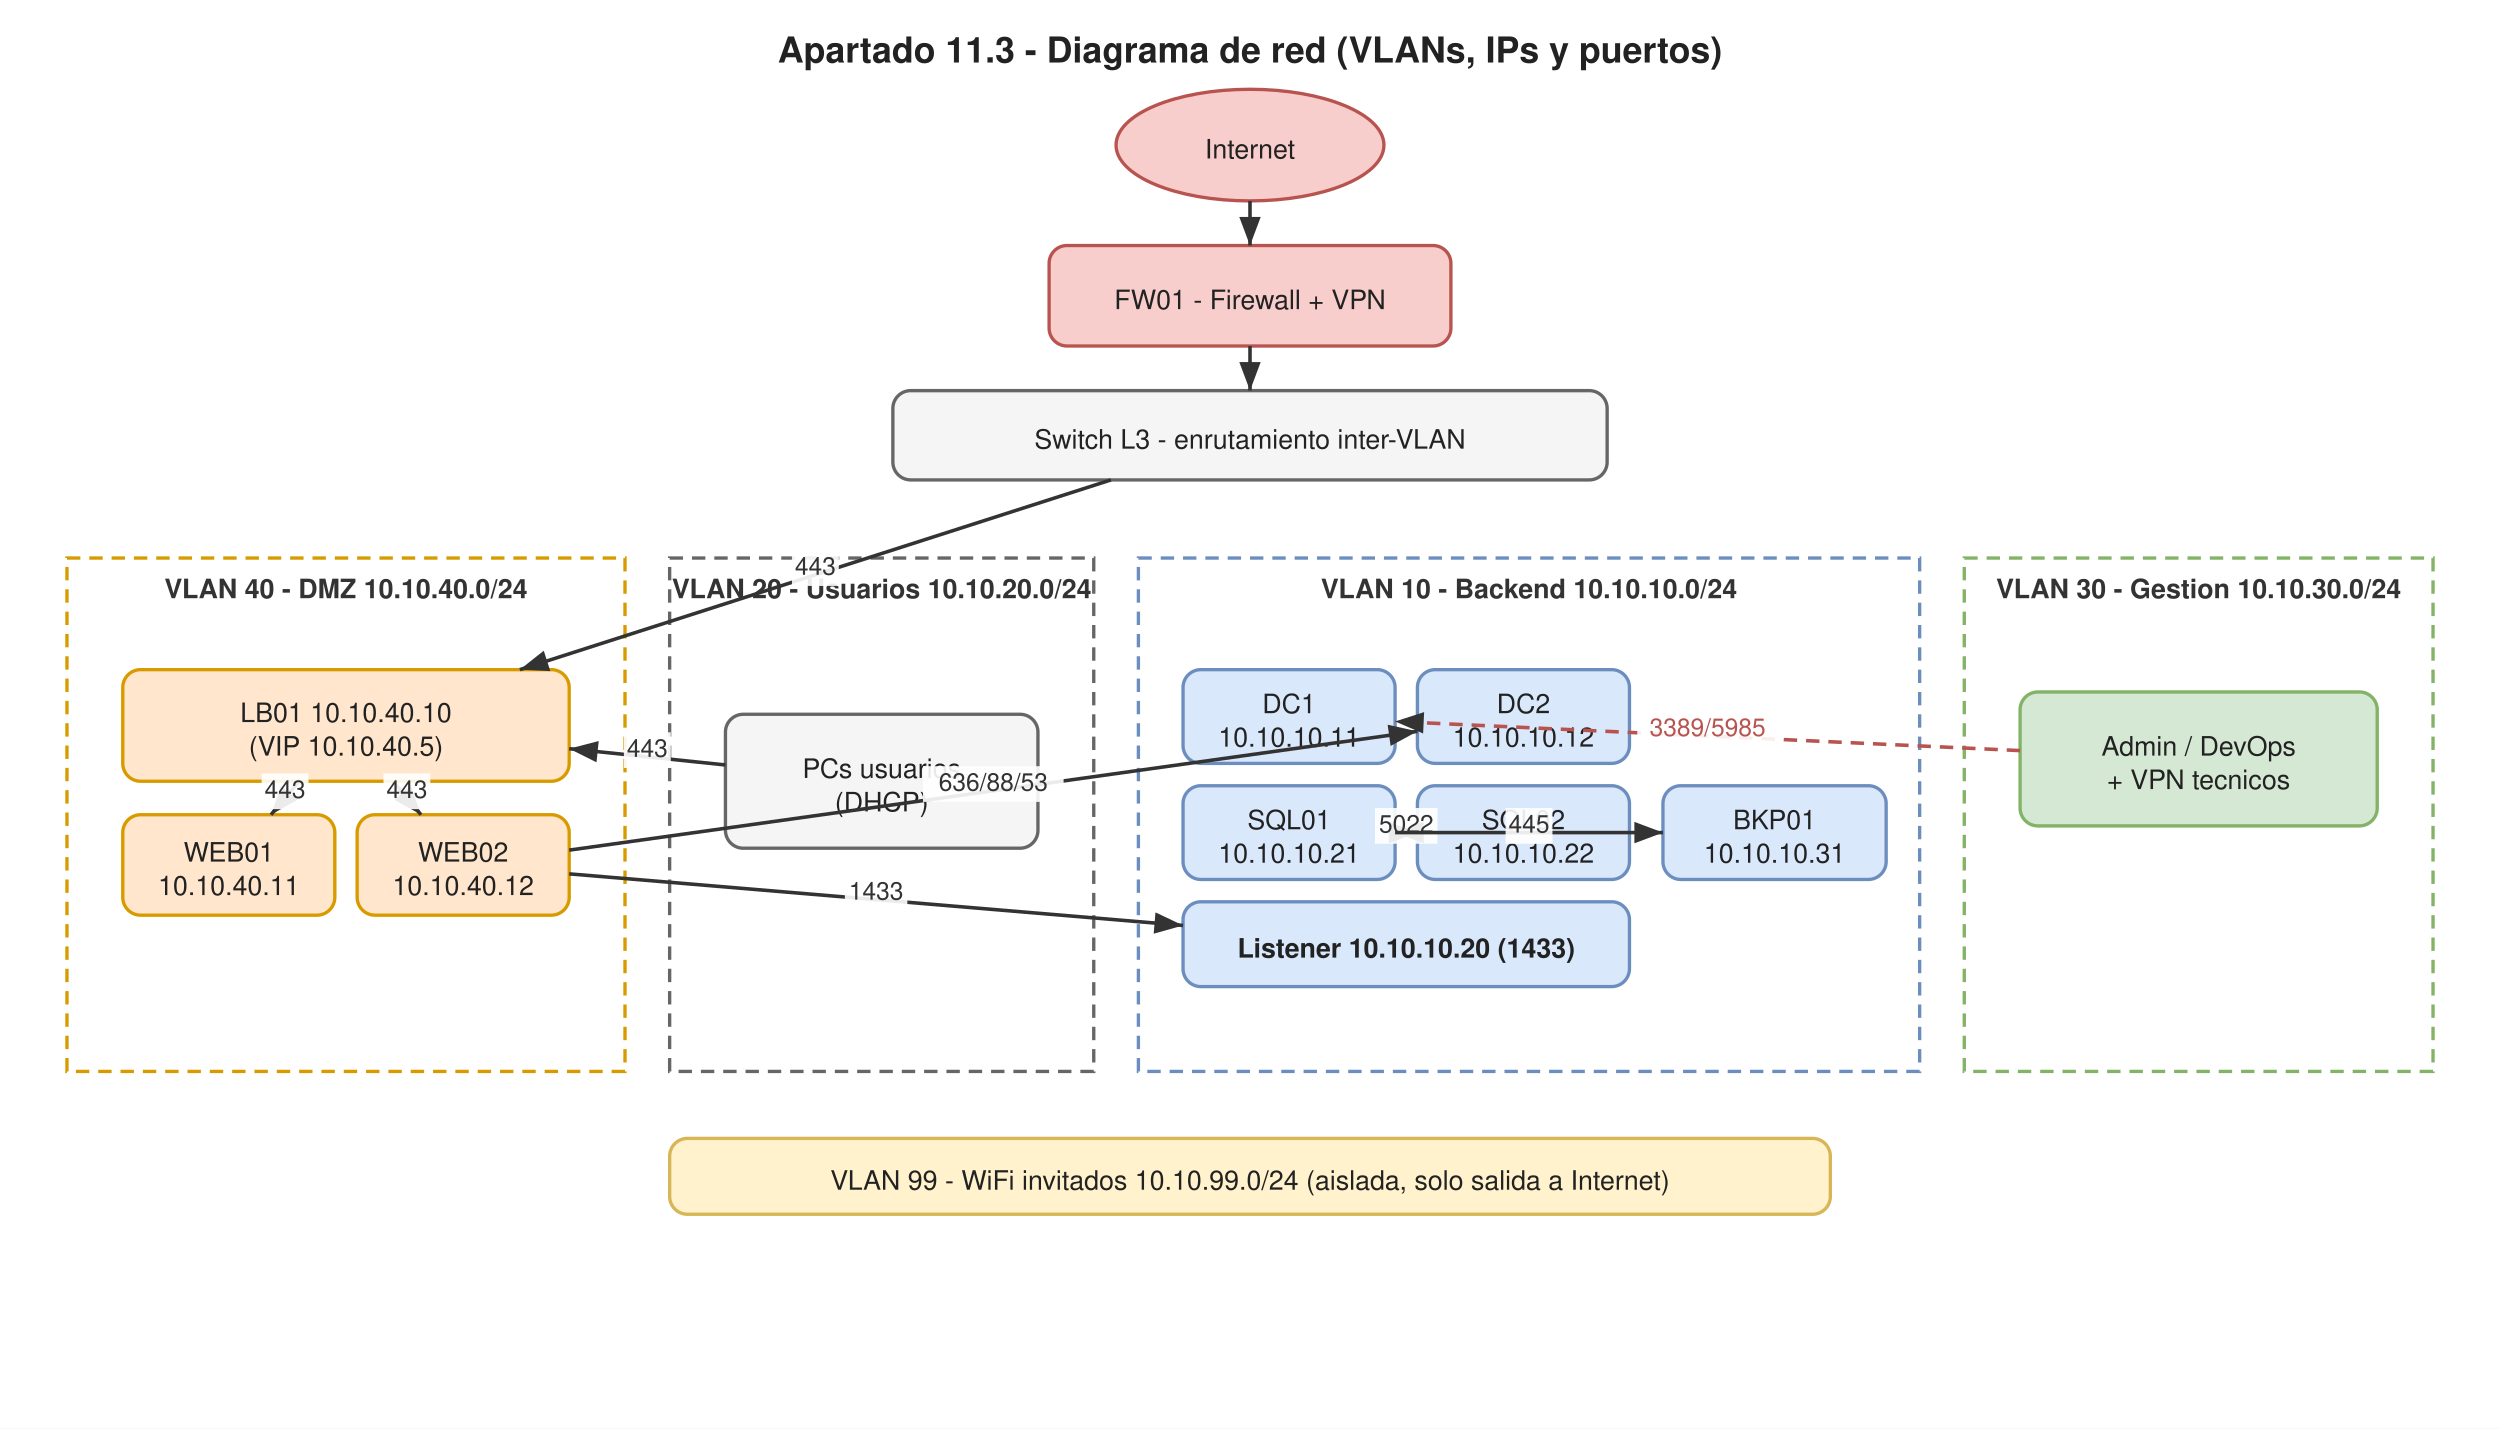
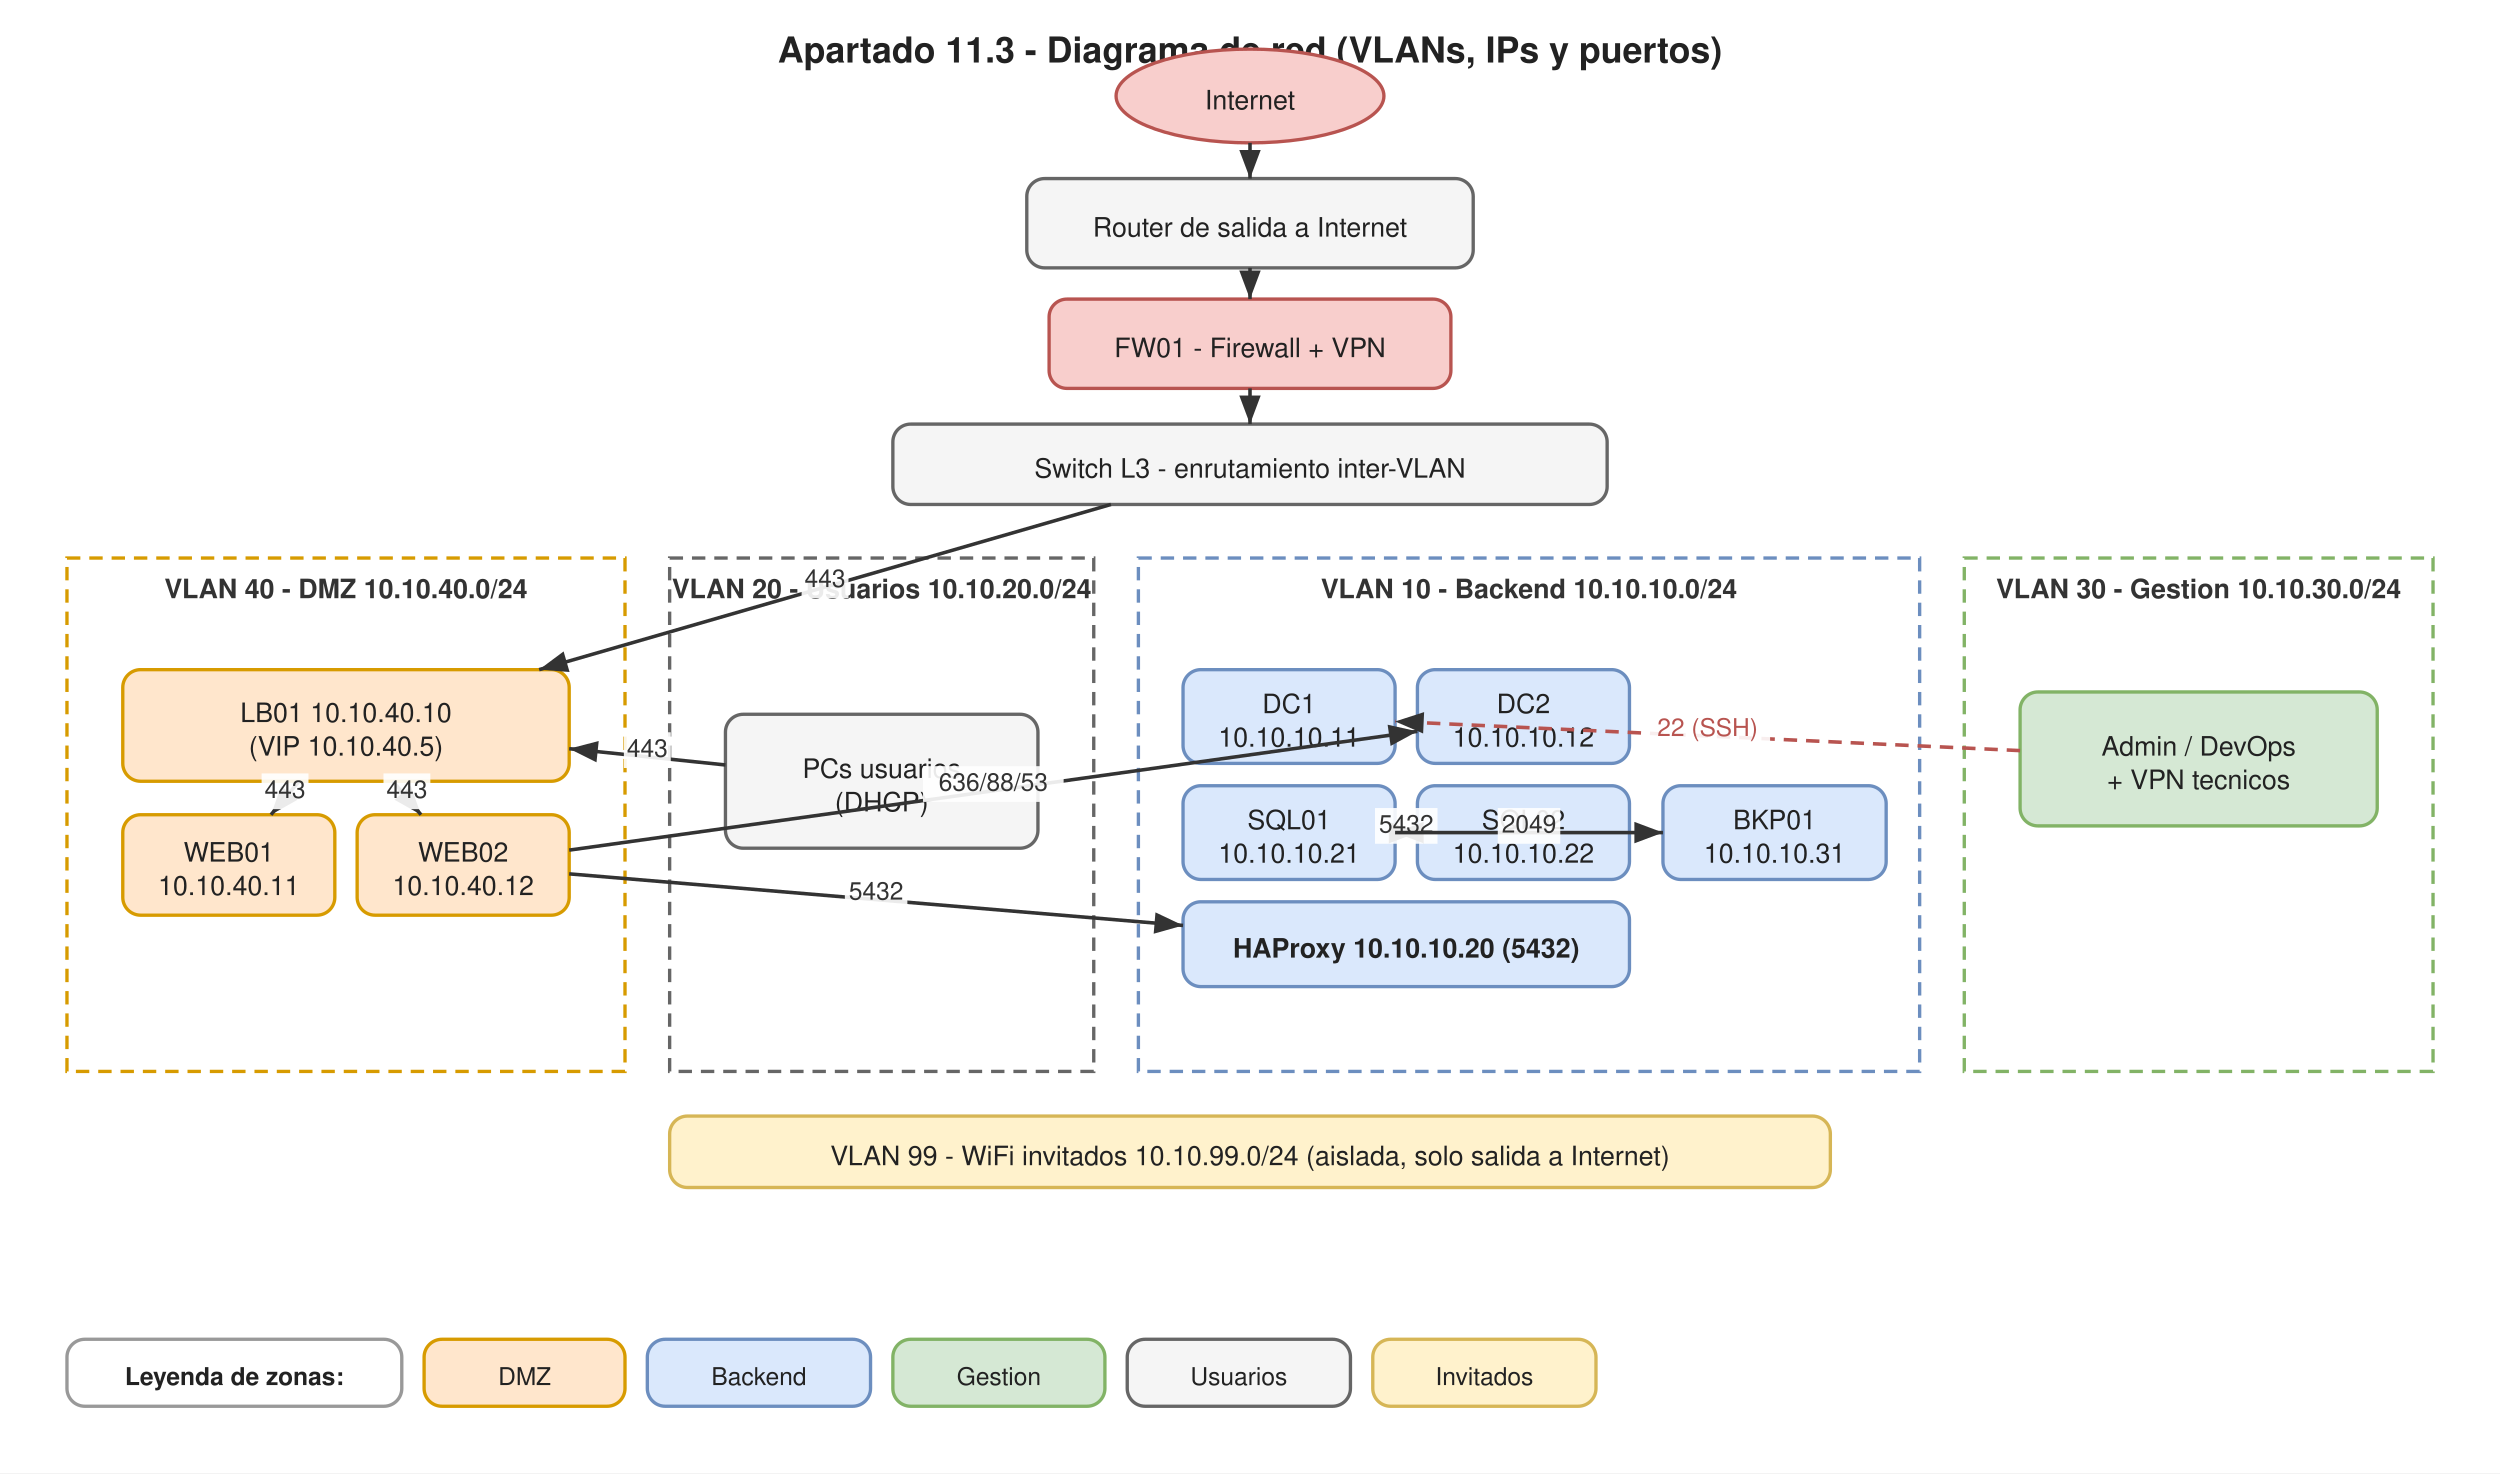
- <svg xmlns="http://www.w3.org/2000/svg" width="1120" height="640" viewBox="0 0 1120 640" font-family="Helvetica, Arial, sans-serif">
+ <svg xmlns="http://www.w3.org/2000/svg" width="1120" height="660" viewBox="0 0 1120 660" font-family="Helvetica, Arial, sans-serif">
  <defs>
    <marker id="arr" markerWidth="10" markerHeight="10" refX="8" refY="3" orient="auto" markerUnits="strokeWidth">
      <path d="M0,0 L8,3 L0,6 z" fill="#333333" />
    </marker>
  </defs>
-   <rect x="0" y="0" width="1120" height="640" fill="white" />
+   <rect x="0" y="0" width="1120" height="660" fill="white" />
  <text x="560" y="28" text-anchor="middle" font-size="16" font-weight="bold" fill="#222">Apartado 11.3 - Diagrama de red (VLANs, IPs y puertos)</text>
-   <ellipse cx="560" cy="65" rx="60" ry="25" fill="#f8cecc" stroke="#b85450" stroke-width="1.5" />
-   <text x="560" y="71" text-anchor="middle" font-size="12" fill="#222">Internet</text>
-   <rect x="470" y="110" width="180" height="45" rx="8" fill="#f8cecc" stroke="#b85450" stroke-width="1.5" />
-   <text x="560" y="138.5" text-anchor="middle" font-size="12" fill="#222">FW01 - Firewall + VPN</text>
-   <rect x="400" y="175" width="320" height="40" rx="8" fill="#f5f5f5" stroke="#666666" stroke-width="1.5" />
-   <text x="560" y="201" text-anchor="middle" font-size="12" fill="#222">Switch L3 - enrutamiento inter-VLAN</text>
+   <ellipse cx="560" cy="43" rx="60" ry="21" fill="#f8cecc" stroke="#b85450" stroke-width="1.5" />
+   <text x="560" y="49" text-anchor="middle" font-size="12" fill="#222">Internet</text>
+   <rect x="460" y="80" width="200" height="40" rx="8" fill="#f5f5f5" stroke="#666666" stroke-width="1.5" />
+   <text x="560" y="106" text-anchor="middle" font-size="12" fill="#222">Router de salida a Internet</text>
+   <rect x="470" y="134" width="180" height="40" rx="8" fill="#f8cecc" stroke="#b85450" stroke-width="1.5" />
+   <text x="560" y="160" text-anchor="middle" font-size="12" fill="#222">FW01 - Firewall + VPN</text>
+   <rect x="400" y="190" width="320" height="36" rx="8" fill="#f5f5f5" stroke="#666666" stroke-width="1.5" />
+   <text x="560" y="214" text-anchor="middle" font-size="12" fill="#222">Switch L3 - enrutamiento inter-VLAN</text>
  <rect x="30" y="250" width="250" height="230" rx="0" fill="none" stroke="#d79b00" stroke-width="1.5" stroke-dasharray="6 4" />
  <text x="155" y="268" text-anchor="middle" font-size="12" font-weight="bold" fill="#333">VLAN 40 - DMZ  10.10.40.0/24</text>
  <rect x="300" y="250" width="190" height="230" rx="0" fill="none" stroke="#666666" stroke-width="1.5" stroke-dasharray="6 4" />
  <text x="395" y="268" text-anchor="middle" font-size="12" font-weight="bold" fill="#333">VLAN 20 - Usuarios  10.10.20.0/24</text>
  <rect x="510" y="250" width="350" height="230" rx="0" fill="none" stroke="#6c8ebf" stroke-width="1.5" stroke-dasharray="6 4" />
  <text x="685" y="268" text-anchor="middle" font-size="12" font-weight="bold" fill="#333">VLAN 10 - Backend  10.10.10.0/24</text>
  <rect x="880" y="250" width="210" height="230" rx="0" fill="none" stroke="#82b366" stroke-width="1.5" stroke-dasharray="6 4" />
  <text x="985" y="268" text-anchor="middle" font-size="12" font-weight="bold" fill="#333">VLAN 30 - Gestion  10.10.30.0/24</text>
  <rect x="55" y="300" width="200" height="50" rx="8" fill="#ffe6cc" stroke="#d79b00" stroke-width="1.5" />
  <text x="155" y="323.5" text-anchor="middle" font-size="12" fill="#222">LB01  10.10.40.10</text>
  <text x="155" y="338.5" text-anchor="middle" font-size="12" fill="#222">(VIP 10.10.40.5)</text>
  <rect x="55" y="365" width="95" height="45" rx="8" fill="#ffe6cc" stroke="#d79b00" stroke-width="1.5" />
  <text x="102.5" y="386" text-anchor="middle" font-size="12" fill="#222">WEB01</text>
  <text x="102.5" y="401" text-anchor="middle" font-size="12" fill="#222">10.10.40.11</text>
  <rect x="160" y="365" width="95" height="45" rx="8" fill="#ffe6cc" stroke="#d79b00" stroke-width="1.5" />
  <text x="207.5" y="386" text-anchor="middle" font-size="12" fill="#222">WEB02</text>
  <text x="207.5" y="401" text-anchor="middle" font-size="12" fill="#222">10.10.40.12</text>
  <rect x="325" y="320" width="140" height="60" rx="8" fill="#f5f5f5" stroke="#666666" stroke-width="1.5" />
  <text x="395" y="348.5" text-anchor="middle" font-size="12" fill="#222">PCs usuarios</text>
  <text x="395" y="363.5" text-anchor="middle" font-size="12" fill="#222">(DHCP)</text>
  <rect x="530" y="300" width="95" height="42" rx="8" fill="#dae8fc" stroke="#6c8ebf" stroke-width="1.5" />
  <text x="577.5" y="319.5" text-anchor="middle" font-size="12" fill="#222">DC1</text>
  <text x="577.5" y="334.5" text-anchor="middle" font-size="12" fill="#222">10.10.10.11</text>
  <rect x="635" y="300" width="95" height="42" rx="8" fill="#dae8fc" stroke="#6c8ebf" stroke-width="1.5" />
  <text x="682.5" y="319.5" text-anchor="middle" font-size="12" fill="#222">DC2</text>
  <text x="682.5" y="334.5" text-anchor="middle" font-size="12" fill="#222">10.10.10.12</text>
  <rect x="530" y="352" width="95" height="42" rx="8" fill="#dae8fc" stroke="#6c8ebf" stroke-width="1.5" />
  <text x="577.5" y="371.5" text-anchor="middle" font-size="12" fill="#222">SQL01</text>
  <text x="577.5" y="386.5" text-anchor="middle" font-size="12" fill="#222">10.10.10.21</text>
  <rect x="635" y="352" width="95" height="42" rx="8" fill="#dae8fc" stroke="#6c8ebf" stroke-width="1.5" />
  <text x="682.5" y="371.5" text-anchor="middle" font-size="12" fill="#222">SQL02</text>
  <text x="682.5" y="386.5" text-anchor="middle" font-size="12" fill="#222">10.10.10.22</text>
  <rect x="530" y="404" width="200" height="38" rx="8" fill="#dae8fc" stroke="#6c8ebf" stroke-width="1.5" />
-   <text x="630" y="429" text-anchor="middle" font-size="12" font-weight="bold" fill="#222">Listener 10.10.10.20 (1433)</text>
+   <text x="630" y="429" text-anchor="middle" font-size="12" font-weight="bold" fill="#222">HAProxy 10.10.10.20 (5432)</text>
  <rect x="745" y="352" width="100" height="42" rx="8" fill="#dae8fc" stroke="#6c8ebf" stroke-width="1.5" />
  <text x="795" y="371.5" text-anchor="middle" font-size="12" fill="#222">BKP01</text>
  <text x="795" y="386.5" text-anchor="middle" font-size="12" fill="#222">10.10.10.31</text>
  <rect x="905" y="310" width="160" height="60" rx="8" fill="#d5e8d4" stroke="#82b366" stroke-width="1.5" />
  <text x="985" y="338.5" text-anchor="middle" font-size="12" fill="#222">Admin / DevOps</text>
  <text x="985" y="353.5" text-anchor="middle" font-size="12" fill="#222">+ VPN tecnicos</text>
-   <rect x="300" y="510" width="520" height="34" rx="8" fill="#fff2cc" stroke="#d6b656" stroke-width="1.5" />
-   <text x="560" y="533" text-anchor="middle" font-size="12" fill="#222">VLAN 99 - WiFi invitados  10.10.99.0/24  (aislada, solo salida a Internet)</text>
-   <line x1="560" y1="90" x2="560" y2="110" stroke="#333333" stroke-width="1.6" marker-end="url(#arr)" />
-   <line x1="560" y1="155" x2="560" y2="175" stroke="#333333" stroke-width="1.6" marker-end="url(#arr)" />
-   <line x1="497.692" y1="215" x2="232.885" y2="300" stroke="#333333" stroke-width="1.6" marker-end="url(#arr)" />
-   <rect x="354.788" y="246.5" width="21" height="16" fill="white" stroke="none" opacity="0.9" />
-   <text x="365.288" y="257.5" text-anchor="middle" font-size="11" fill="#333333">443</text>
+   <rect x="300" y="500" width="520" height="32" rx="8" fill="#fff2cc" stroke="#d6b656" stroke-width="1.5" />
+   <text x="560" y="522" text-anchor="middle" font-size="12" fill="#222">VLAN 99 - WiFi invitados  10.10.99.0/24  (aislada, solo salida a Internet)</text>
+   <rect x="30" y="600" width="150" height="30" rx="8" fill="none" stroke="#999999" stroke-width="1.5" />
+   <text x="105" y="620.5" text-anchor="middle" font-size="11" font-weight="bold" fill="#222">Leyenda de zonas:</text>
+   <rect x="190" y="600" width="90" height="30" rx="8" fill="#ffe6cc" stroke="#d79b00" stroke-width="1.5" />
+   <text x="235" y="620.5" text-anchor="middle" font-size="11" fill="#222">DMZ</text>
+   <rect x="290" y="600" width="100" height="30" rx="8" fill="#dae8fc" stroke="#6c8ebf" stroke-width="1.5" />
+   <text x="340" y="620.5" text-anchor="middle" font-size="11" fill="#222">Backend</text>
+   <rect x="400" y="600" width="95" height="30" rx="8" fill="#d5e8d4" stroke="#82b366" stroke-width="1.5" />
+   <text x="447.5" y="620.5" text-anchor="middle" font-size="11" fill="#222">Gestion</text>
+   <rect x="505" y="600" width="100" height="30" rx="8" fill="#f5f5f5" stroke="#666666" stroke-width="1.5" />
+   <text x="555" y="620.5" text-anchor="middle" font-size="11" fill="#222">Usuarios</text>
+   <rect x="615" y="600" width="100" height="30" rx="8" fill="#fff2cc" stroke="#d6b656" stroke-width="1.5" />
+   <text x="665" y="620.5" text-anchor="middle" font-size="11" fill="#222">Invitados</text>
+   <line x1="560" y1="64" x2="560" y2="80" stroke="#333333" stroke-width="1.6" marker-end="url(#arr)" />
+   <line x1="560" y1="120" x2="560" y2="134" stroke="#333333" stroke-width="1.6" marker-end="url(#arr)" />
+   <line x1="560" y1="174" x2="560" y2="190" stroke="#333333" stroke-width="1.6" marker-end="url(#arr)" />
+   <line x1="497.692" y1="226" x2="241.538" y2="300" stroke="#333333" stroke-width="1.6" marker-end="url(#arr)" />
+   <rect x="359.115" y="252" width="21" height="16" fill="white" stroke="none" opacity="0.9" />
+   <text x="369.615" y="263" text-anchor="middle" font-size="11" fill="#333333">443</text>
  <line x1="325" y1="342.708" x2="255" y2="335.417" stroke="#333333" stroke-width="1.6" marker-end="url(#arr)" />
  <rect x="279.5" y="328.062" width="21" height="16" fill="white" stroke="none" opacity="0.9" />
  <text x="290" y="339.062" text-anchor="middle" font-size="11" fill="#333333">443</text>
  <line x1="134" y1="350" x2="121.4" y2="365" stroke="#333333" stroke-width="1.6" marker-end="url(#arr)" />
  <rect x="117.2" y="346.5" width="21" height="16" fill="white" stroke="none" opacity="0.9" />
  <text x="127.7" y="357.5" text-anchor="middle" font-size="11" fill="#333333">443</text>
  <line x1="176" y1="350" x2="188.6" y2="365" stroke="#333333" stroke-width="1.6" marker-end="url(#arr)" />
  <rect x="171.8" y="346.5" width="21" height="16" fill="white" stroke="none" opacity="0.9" />
  <text x="182.3" y="357.5" text-anchor="middle" font-size="11" fill="#333333">443</text>
  <line x1="255" y1="391.491" x2="530" y2="414.598" stroke="#333333" stroke-width="1.6" marker-end="url(#arr)" />
  <rect x="378.5" y="392.044" width="28" height="16" fill="white" stroke="none" opacity="0.9" />
-   <text x="392.5" y="403.044" text-anchor="middle" font-size="11" fill="#333333">1433</text>
+   <text x="392.5" y="403.044" text-anchor="middle" font-size="11" fill="#333333">5432</text>
  <line x1="255" y1="380.85" x2="635" y2="327.65" stroke="#333333" stroke-width="1.6" marker-end="url(#arr)" />
  <rect x="413.5" y="343.25" width="63" height="16" fill="white" stroke="none" opacity="0.9" />
  <text x="445" y="354.25" text-anchor="middle" font-size="11" fill="#333333">636/88/53</text>
  <line x1="625" y1="373" x2="635" y2="373" stroke="#333333" stroke-width="1.6" marker-end="url(#arr)" />
  <line x1="635" y1="373" x2="625" y2="373" stroke="#333333" stroke-width="1.6" marker-end="url(#arr)" />
  <rect x="616" y="362" width="28" height="16" fill="white" stroke="none" opacity="0.9" />
-   <text x="630" y="373" text-anchor="middle" font-size="11" fill="#333333">5022</text>
+   <text x="630" y="373" text-anchor="middle" font-size="11" fill="#333333">5432</text>
  <line x1="625" y1="373" x2="745" y2="373" stroke="#333333" stroke-width="1.6" marker-end="url(#arr)" />
-   <rect x="674.5" y="362" width="21" height="16" fill="white" stroke="none" opacity="0.9" />
-   <text x="685" y="373" text-anchor="middle" font-size="11" fill="#333333">445</text>
+   <rect x="671" y="362" width="28" height="16" fill="white" stroke="none" opacity="0.9" />
+   <text x="685" y="373" text-anchor="middle" font-size="11" fill="#333333">2049</text>
  <line x1="905" y1="336.27" x2="625" y2="323.215" stroke="#b85450" stroke-width="1.6" marker-end="url(#arr)" stroke-dasharray="6 4" />
-   <rect x="733.5" y="318.742" width="63" height="16" fill="white" stroke="none" opacity="0.9" />
-   <text x="765" y="329.742" text-anchor="middle" font-size="11" fill="#b85450">3389/5985</text>
+   <rect x="737" y="318.742" width="56" height="16" fill="white" stroke="none" opacity="0.9" />
+   <text x="765" y="329.742" text-anchor="middle" font-size="11" fill="#b85450">22 (SSH)</text>
</svg>
